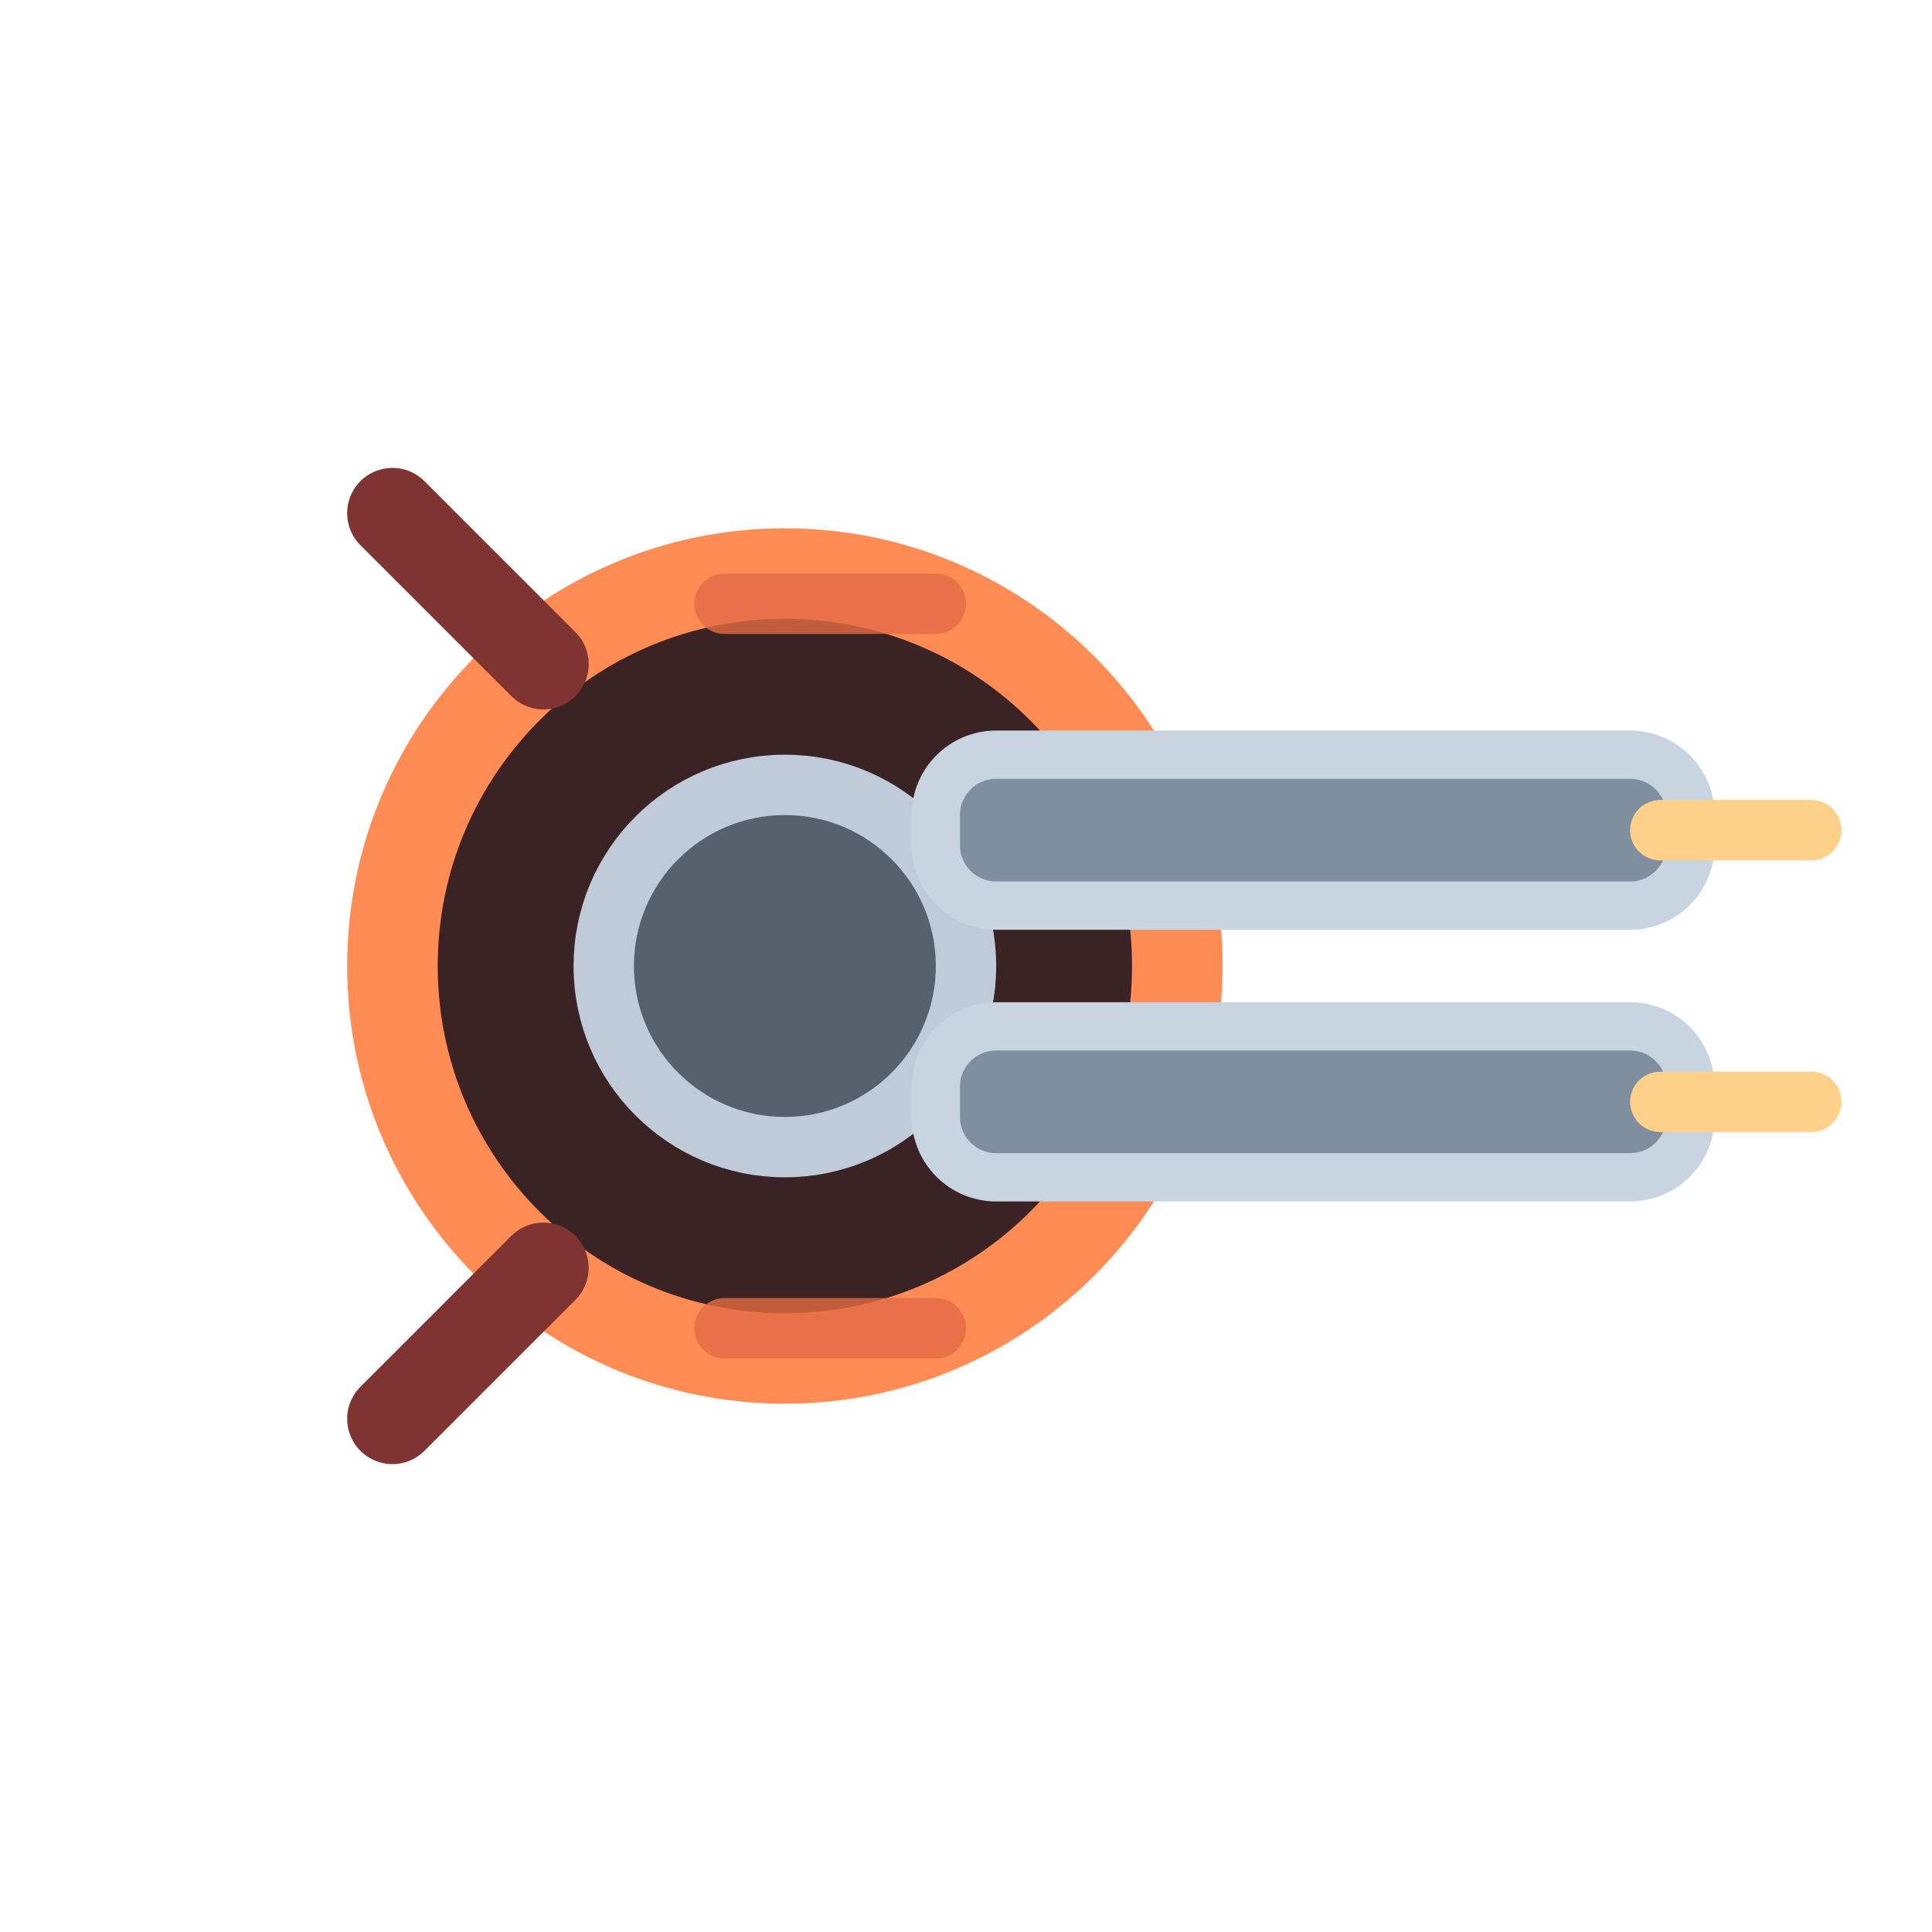
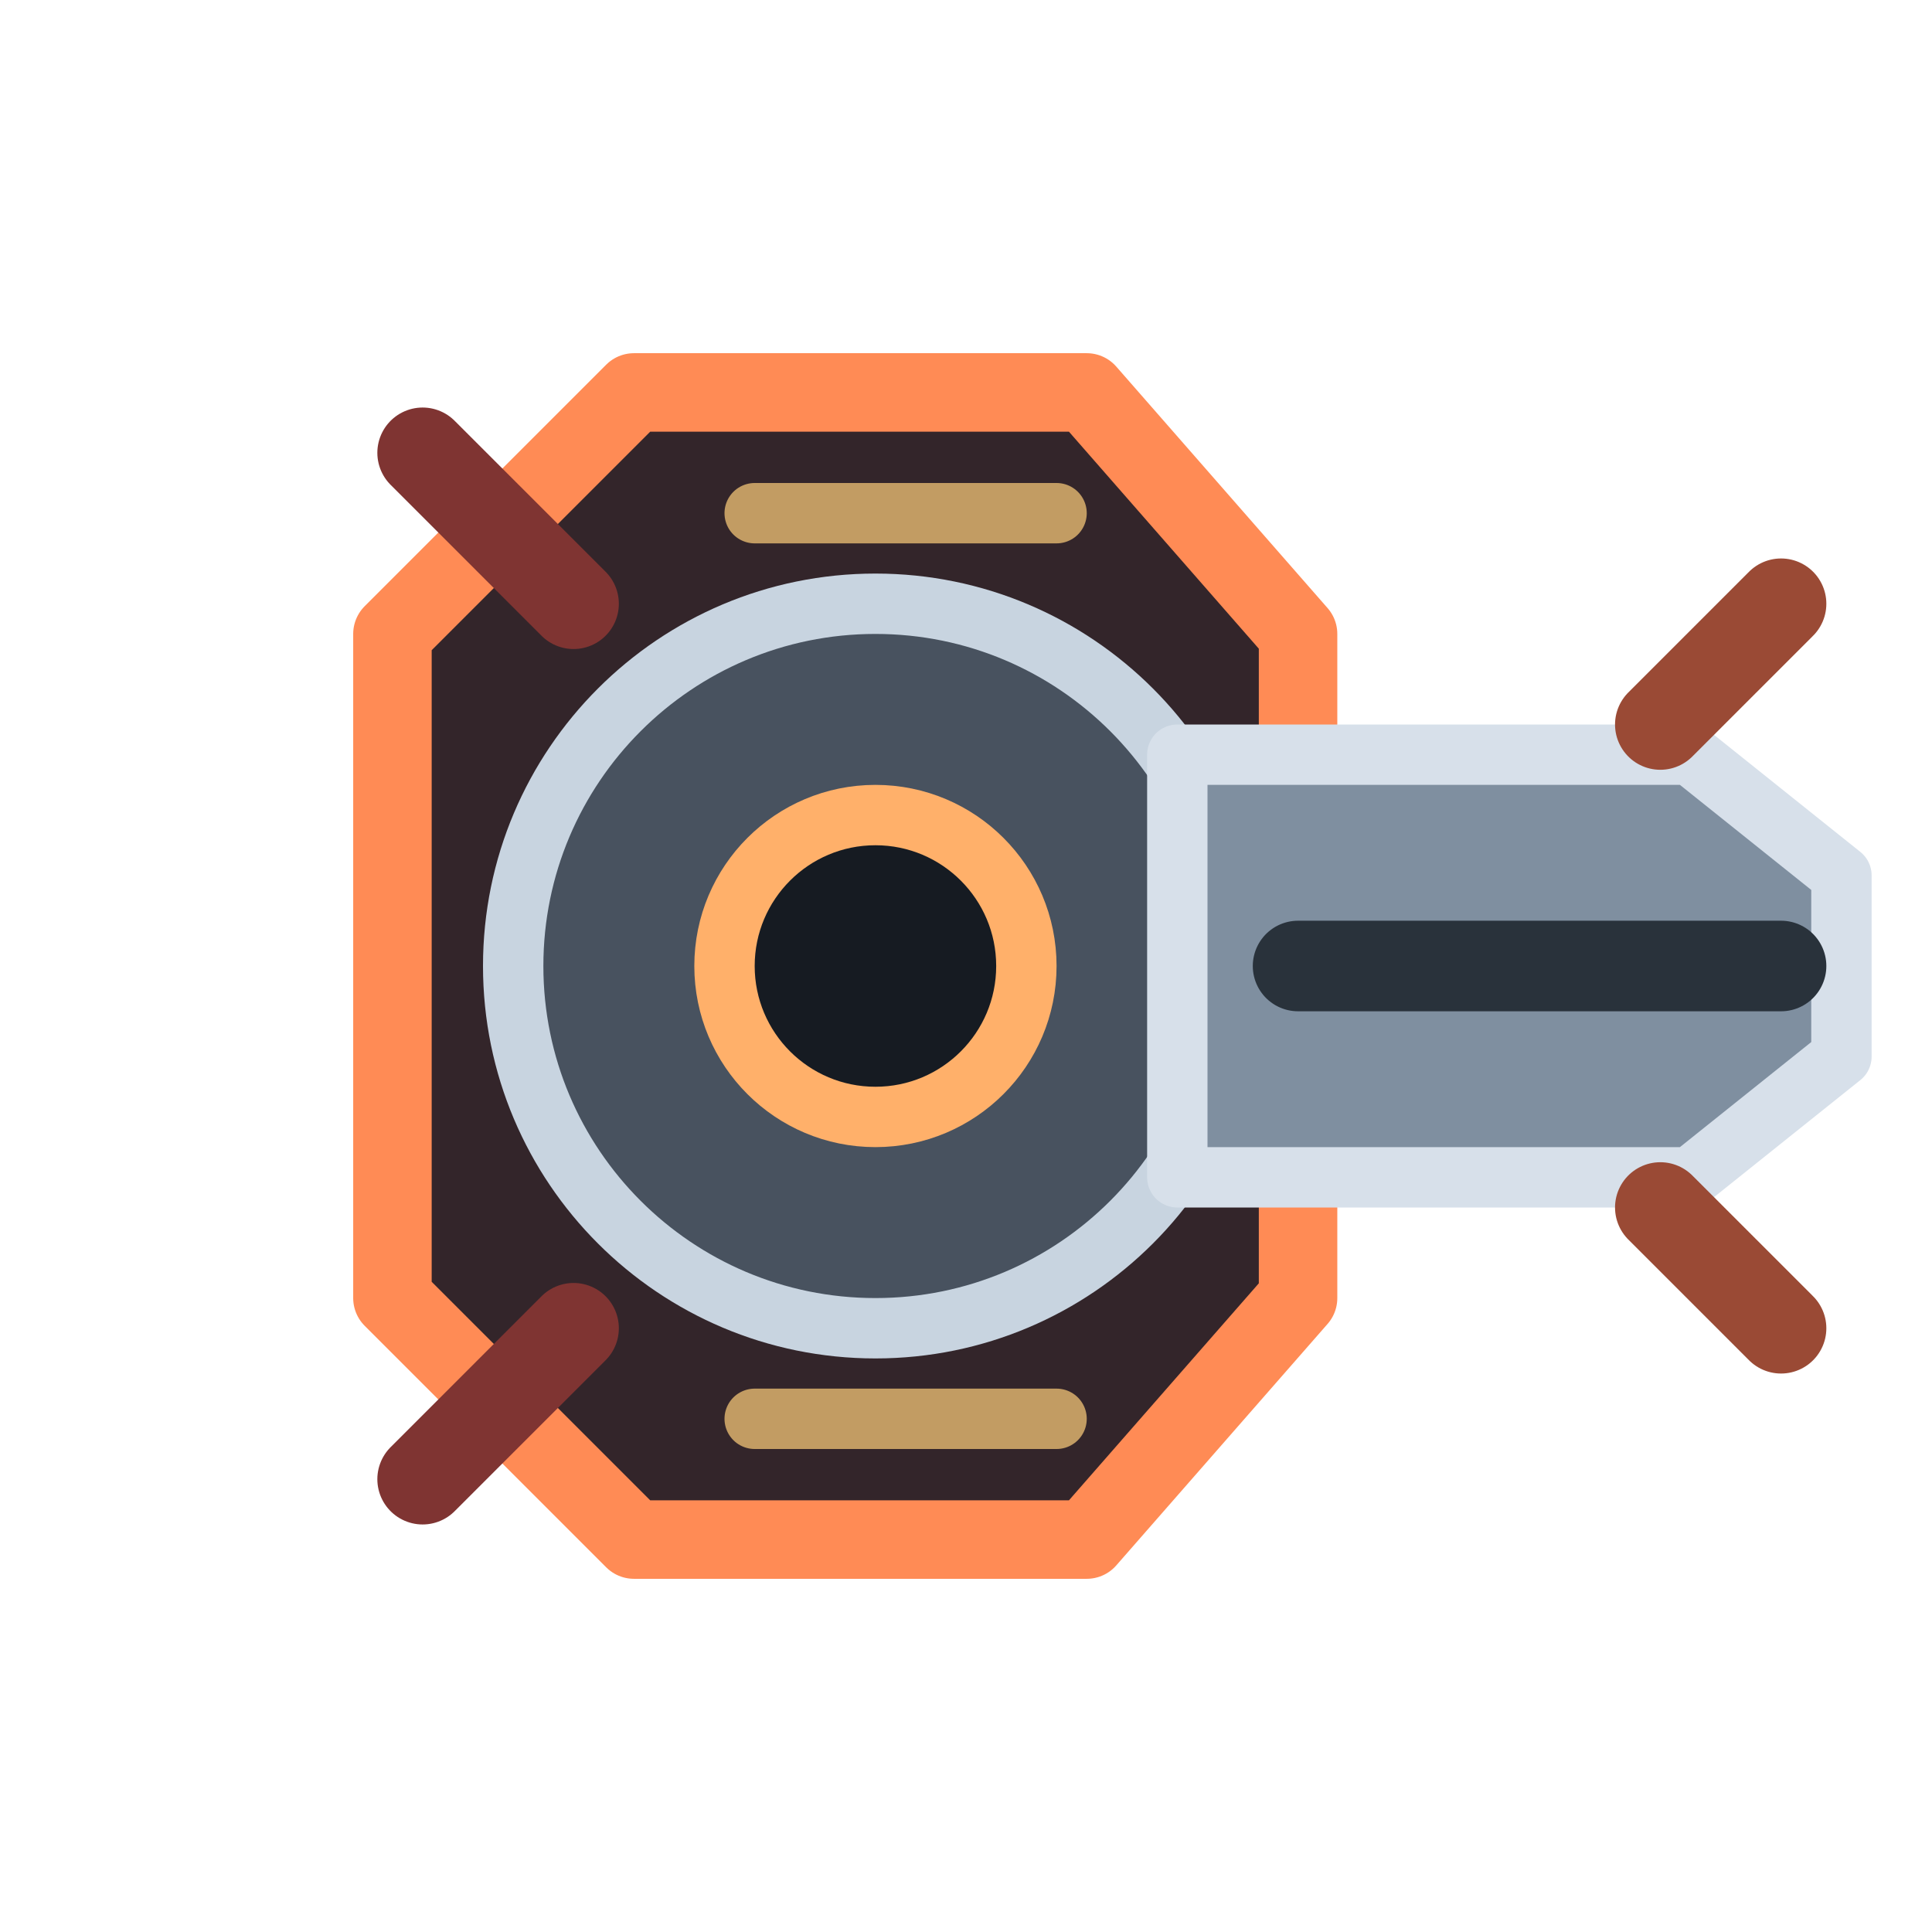
<svg xmlns="http://www.w3.org/2000/svg" width="64" height="64" viewBox="0 0 64 64">
  <g fill="none" stroke-linecap="round" stroke-linejoin="round">
-     <circle cx="26" cy="32" r="13" fill="#3b2224" stroke="#ff8b55" stroke-width="3" />
-     <circle cx="26" cy="32" r="6" fill="#56616d" stroke="#bfcbd8" stroke-width="2" />
-     <rect x="31" y="25" width="25" height="5" rx="2" fill="#7f8fa0" stroke="#c8d4e0" stroke-width="1.6" />
-     <rect x="31" y="34" width="25" height="5" rx="2" fill="#7f8fa0" stroke="#c8d4e0" stroke-width="1.6" />
-     <path d="M55 27.5h5M55 36.5h5" stroke="#ffd08a" stroke-width="2" stroke-linecap="round" />
-     <path d="M18 22l-5-5M18 42l-5 5" stroke="#7f3432" stroke-width="3" />
-     <path d="M24 20h7M24 44h7" stroke="#e26a43" stroke-width="2" opacity=".8" />
+     <path d="M13 21l8-8h15l7 8v22l-7 8H21l-8-8z" fill="#33252a" stroke="#ff8b55" stroke-width="2.6" />
+     <circle cx="29" cy="32" r="12" fill="#48525f" stroke="#c8d4e0" stroke-width="2" />
+     <circle cx="29" cy="32" r="5" fill="#161b22" stroke="#ffb06a" stroke-width="2" />
+     <path d="M39 25h17l5 4v6l-5 4H39z" fill="#7f8fa0" stroke="#d7e0ea" stroke-width="2" />
+     <path d="M43 32h16" stroke="#29323b" stroke-width="3" />
+     <path d="M55 24l4-4M55 40l4 4" stroke="#9a4a35" stroke-width="3" />
+     <path d="M19 20l-5-5M19 44l-5 5" stroke="#7f3432" stroke-width="3" />
+     <path d="M25 17h10M25 47h10" stroke="#ffcf7a" stroke-width="2" opacity=".7" />
  </g>
</svg>
